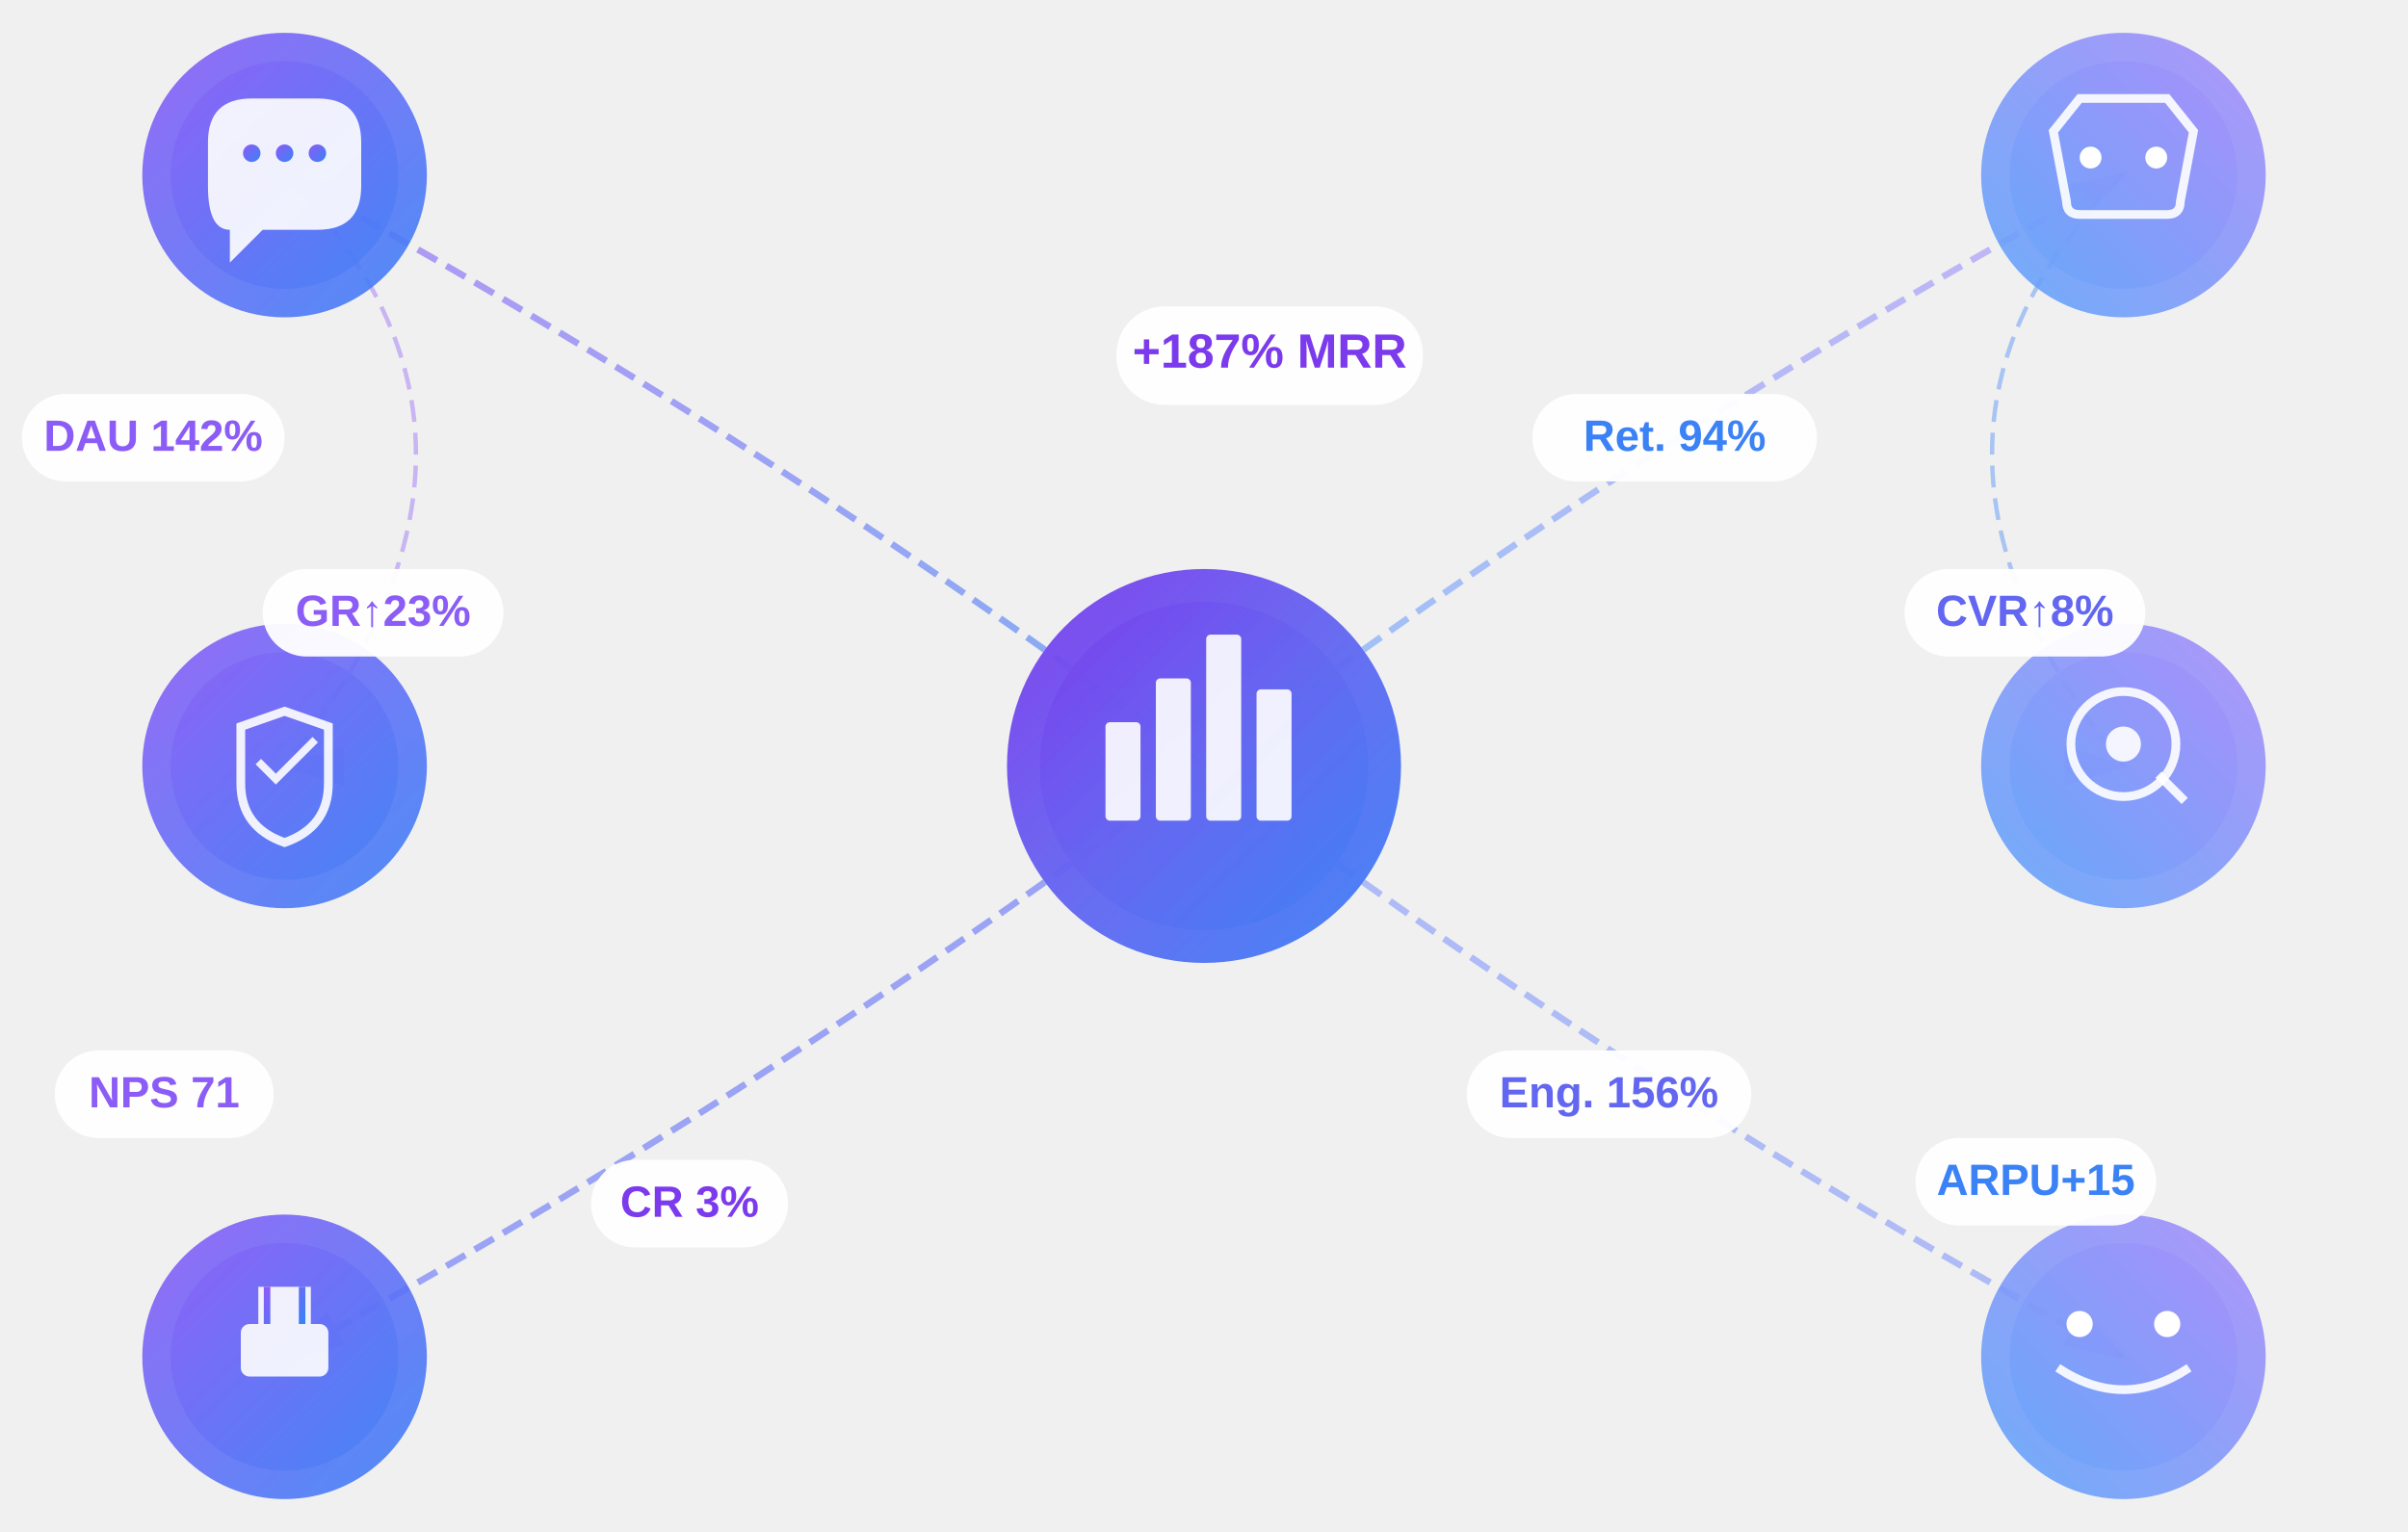
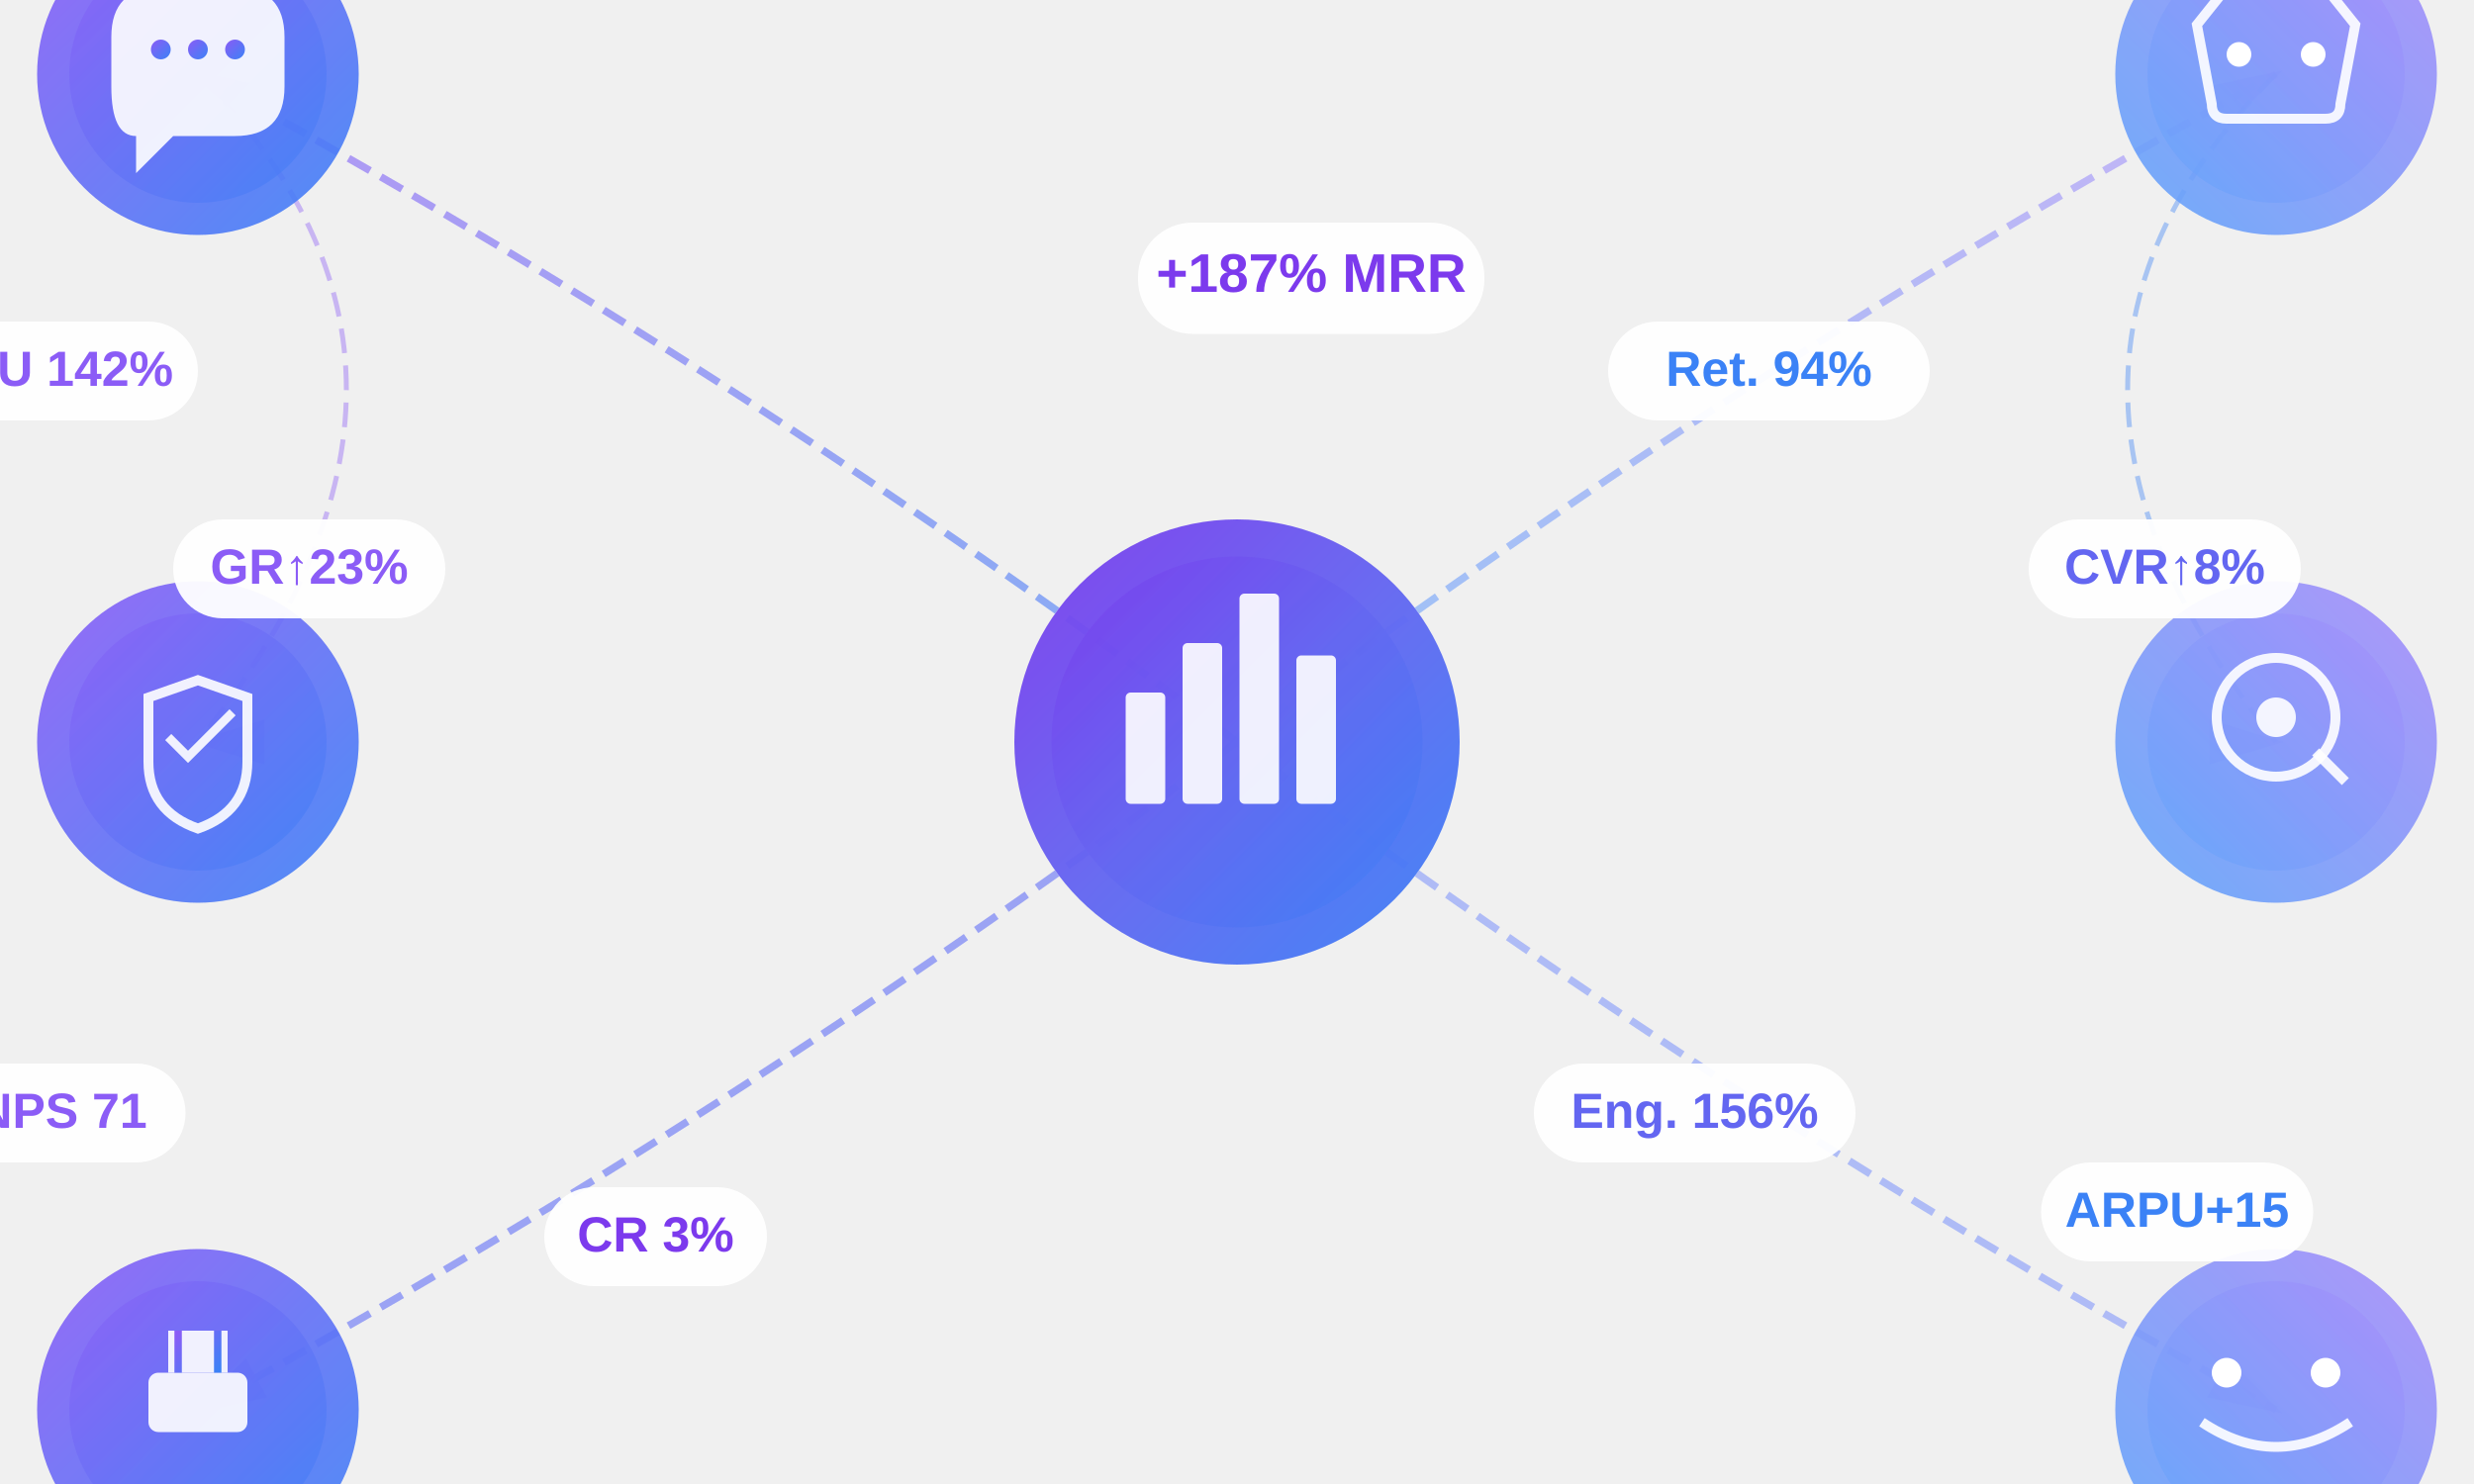
- <svg xmlns="http://www.w3.org/2000/svg" viewBox="150 100 1100 700">
+ <svg xmlns="http://www.w3.org/2000/svg" viewBox="200 150 1000 600">
  <defs>
    <linearGradient id="purpleBlue1" x1="0%" y1="0%" x2="100%" y2="100%">
      <stop offset="0%" style="stop-color:#8b5cf6;stop-opacity:1" />
      <stop offset="100%" style="stop-color:#3b82f6;stop-opacity:1" />
    </linearGradient>
    <linearGradient id="purpleBlue2" x1="100%" y1="0%" x2="0%" y2="100%">
      <stop offset="0%" style="stop-color:#a78bfa;stop-opacity:1" />
      <stop offset="100%" style="stop-color:#60a5fa;stop-opacity:1" />
    </linearGradient>
    <linearGradient id="centerGradient" x1="0%" y1="0%" x2="100%" y2="100%">
      <stop offset="0%" style="stop-color:#7c3aed;stop-opacity:1" />
      <stop offset="50%" style="stop-color:#6366f1;stop-opacity:1" />
      <stop offset="100%" style="stop-color:#3b82f6;stop-opacity:1" />
    </linearGradient>
    <marker id="arrowhead" markerWidth="10" markerHeight="10" refX="9" refY="3" orient="auto">
      <polygon points="0 0, 10 3, 0 6" fill="#8b5cf6" opacity="0.7" />
    </marker>
  </defs>
  <style>
    @keyframes flowLine {
      0% { stroke-dashoffset: 1000; }
      100% { stroke-dashoffset: 0; }
    }
    
    @keyframes float {
      0%, 100% { transform: translateY(0px); }
      50% { transform: translateY(-5px); }
    }
    
    .flow-line { 
      stroke-dasharray: 10 5;
      animation: flowLine 20s linear infinite;
    }
    .metric { animation: float 4s ease-in-out infinite; }
    .metric:nth-child(2n) { animation-delay: 0.5s; }
    .metric:nth-child(3n) { animation-delay: 1s; }
  </style>
  <path class="flow-line" d="M 700 450 Q 500 300 280 180" stroke="url(#purpleBlue1)" stroke-width="3" fill="none" opacity="0.6" marker-end="url(#arrowhead)" />
  <path class="flow-line" d="M 700 450 Q 900 300 1120 180" stroke="url(#purpleBlue2)" stroke-width="3" fill="none" opacity="0.6" marker-end="url(#arrowhead)" />
  <path class="flow-line" d="M 700 450 Q 500 450 280 450" stroke="url(#purpleBlue1)" stroke-width="3" fill="none" opacity="0.6" marker-end="url(#arrowhead)" />
  <path class="flow-line" d="M 700 450 Q 900 450 1120 450" stroke="url(#purpleBlue2)" stroke-width="3" fill="none" opacity="0.6" marker-end="url(#arrowhead)" />
  <path class="flow-line" d="M 700 450 Q 500 600 280 720" stroke="url(#purpleBlue1)" stroke-width="3" fill="none" opacity="0.6" marker-end="url(#arrowhead)" />
  <path class="flow-line" d="M 700 450 Q 900 600 1120 720" stroke="url(#purpleBlue2)" stroke-width="3" fill="none" opacity="0.6" marker-end="url(#arrowhead)" />
  <path class="flow-line" d="M 280 180 Q 400 300 280 450" stroke="#8b5cf6" stroke-width="2" fill="none" opacity="0.4" />
  <path class="flow-line" d="M 1120 180 Q 1000 300 1120 450" stroke="#3b82f6" stroke-width="2" fill="none" opacity="0.4" />
  <g id="centerNode">
    <circle cx="700" cy="450" r="90" fill="url(#centerGradient)" opacity="0.95" />
    <circle cx="700" cy="450" r="75" fill="url(#centerGradient)" opacity="0.7" />
    <rect x="655" y="430" width="16" height="45" fill="white" opacity="0.9" rx="2" />
    <rect x="678" y="410" width="16" height="65" fill="white" opacity="0.9" rx="2" />
    <rect x="701" y="390" width="16" height="85" fill="white" opacity="0.9" rx="2" />
    <rect x="724" y="415" width="16" height="60" fill="white" opacity="0.9" rx="2" />
  </g>
  <g id="node1">
    <circle cx="280" cy="180" r="65" fill="url(#purpleBlue1)" opacity="0.9" />
    <circle cx="280" cy="180" r="52" fill="url(#purpleBlue1)" opacity="0.6" />
    <path d="M 245 165 Q 245 145 265 145 L 295 145 Q 315 145 315 165 L 315 185 Q 315 205 295 205 L 270 205 L 255 220 L 255 205 Q 245 205 245 185 Z" fill="white" opacity="0.9" />
    <circle cx="265" cy="170" r="4" fill="url(#purpleBlue1)" />
    <circle cx="280" cy="170" r="4" fill="url(#purpleBlue1)" />
    <circle cx="295" cy="170" r="4" fill="url(#purpleBlue1)" />
  </g>
  <g id="node2">
    <circle cx="1120" cy="180" r="65" fill="url(#purpleBlue2)" opacity="0.9" />
    <circle cx="1120" cy="180" r="52" fill="url(#purpleBlue2)" opacity="0.6" />
    <path d="M 1088 160 L 1100 145 L 1140 145 L 1152 160 L 1146 192 Q 1146 198 1140 198 L 1100 198 Q 1094 198 1094 192 Z" fill="none" stroke="white" stroke-width="4" opacity="0.9" />
    <circle cx="1105" cy="172" r="5" fill="white" />
    <circle cx="1135" cy="172" r="5" fill="white" />
  </g>
  <g id="node3">
    <circle cx="280" cy="450" r="65" fill="url(#purpleBlue1)" opacity="0.9" />
    <circle cx="280" cy="450" r="52" fill="url(#purpleBlue1)" opacity="0.6" />
    <path d="M 280 425 L 260 432 L 260 458 Q 260 478 280 485 Q 300 478 300 458 L 300 432 Z" fill="none" stroke="white" stroke-width="4" opacity="0.9" />
    <path d="M 268 448 L 276 456 L 294 438" fill="none" stroke="white" stroke-width="3.5" opacity="0.9" />
  </g>
  <g id="node4">
    <circle cx="1120" cy="450" r="65" fill="url(#purpleBlue2)" opacity="0.9" />
    <circle cx="1120" cy="450" r="52" fill="url(#purpleBlue2)" opacity="0.6" />
    <circle cx="1120" cy="440" r="24" fill="none" stroke="white" stroke-width="4" opacity="0.9" />
    <circle cx="1120" cy="440" r="8" fill="white" opacity="0.9" />
    <path d="M 1136 454 L 1148 466" stroke="white" stroke-width="4" opacity="0.9" />
  </g>
  <g id="node5">
    <circle cx="280" cy="720" r="65" fill="url(#purpleBlue1)" opacity="0.9" />
    <circle cx="280" cy="720" r="52" fill="url(#purpleBlue1)" opacity="0.6" />
    <rect x="260" y="705" width="40" height="24" rx="4" fill="white" opacity="0.9" />
    <rect x="268" y="688" width="24" height="17" fill="white" opacity="0.9" />
    <path d="M 272 705 L 272 688 M 288 705 L 288 688" stroke="url(#purpleBlue1)" stroke-width="3" />
  </g>
  <g id="node6">
    <circle cx="1120" cy="720" r="65" fill="url(#purpleBlue2)" opacity="0.9" />
    <circle cx="1120" cy="720" r="52" fill="url(#purpleBlue2)" opacity="0.6" />
    <circle cx="1100" cy="705" r="6" fill="white" />
    <circle cx="1140" cy="705" r="6" fill="white" />
    <path d="M 1090 725 Q 1120 745 1150 725" fill="none" stroke="white" stroke-width="4" opacity="0.9" />
  </g>
  <g class="metric" id="metric1">
    <rect x="660" y="240" width="140" height="45" rx="22" fill="white" opacity="0.95" />
    <text x="730" y="268" font-family="Arial, sans-serif" font-size="22" font-weight="700" fill="#7c3aed" text-anchor="middle">+187% MRR</text>
  </g>
  <g class="metric" id="metric2">
    <rect x="160" y="280" width="120" height="40" rx="20" fill="white" opacity="0.95" />
    <text x="220" y="306" font-family="Arial, sans-serif" font-size="20" font-weight="600" fill="#8b5cf6" text-anchor="middle">DAU 142%</text>
  </g>
  <g class="metric" id="metric3">
    <rect x="850" y="280" width="130" height="40" rx="20" fill="white" opacity="0.95" />
    <text x="915" y="306" font-family="Arial, sans-serif" font-size="20" font-weight="600" fill="#3b82f6" text-anchor="middle">Ret. 94%</text>
  </g>
  <g class="metric" id="metric4">
    <rect x="1020" y="360" width="110" height="40" rx="20" fill="white" opacity="0.95" />
    <text x="1075" y="386" font-family="Arial, sans-serif" font-size="20" font-weight="600" fill="#6366f1" text-anchor="middle">CVR↑8%</text>
  </g>
  <g class="metric" id="metric5">
    <rect x="175" y="580" width="100" height="40" rx="20" fill="white" opacity="0.95" />
    <text x="225" y="606" font-family="Arial, sans-serif" font-size="20" font-weight="600" fill="#8b5cf6" text-anchor="middle">NPS 71</text>
  </g>
  <g class="metric" id="metric6">
    <rect x="1025" y="620" width="110" height="40" rx="20" fill="white" opacity="0.95" />
    <text x="1080" y="646" font-family="Arial, sans-serif" font-size="20" font-weight="600" fill="#3b82f6" text-anchor="middle">ARPU+15</text>
  </g>
  <g class="metric" id="metric7">
    <rect x="420" y="630" width="90" height="40" rx="20" fill="white" opacity="0.95" />
    <text x="465" y="656" font-family="Arial, sans-serif" font-size="20" font-weight="600" fill="#7c3aed" text-anchor="middle">CR 3%</text>
  </g>
  <g class="metric" id="metric8">
    <rect x="270" y="360" width="110" height="40" rx="20" fill="white" opacity="0.95" />
    <text x="325" y="386" font-family="Arial, sans-serif" font-size="20" font-weight="600" fill="#8b5cf6" text-anchor="middle">GR↑23%</text>
  </g>
  <g class="metric" id="metric9">
    <rect x="820" y="580" width="130" height="40" rx="20" fill="white" opacity="0.95" />
    <text x="885" y="606" font-family="Arial, sans-serif" font-size="20" font-weight="600" fill="#6366f1" text-anchor="middle">Eng. 156%</text>
  </g>
</svg>
